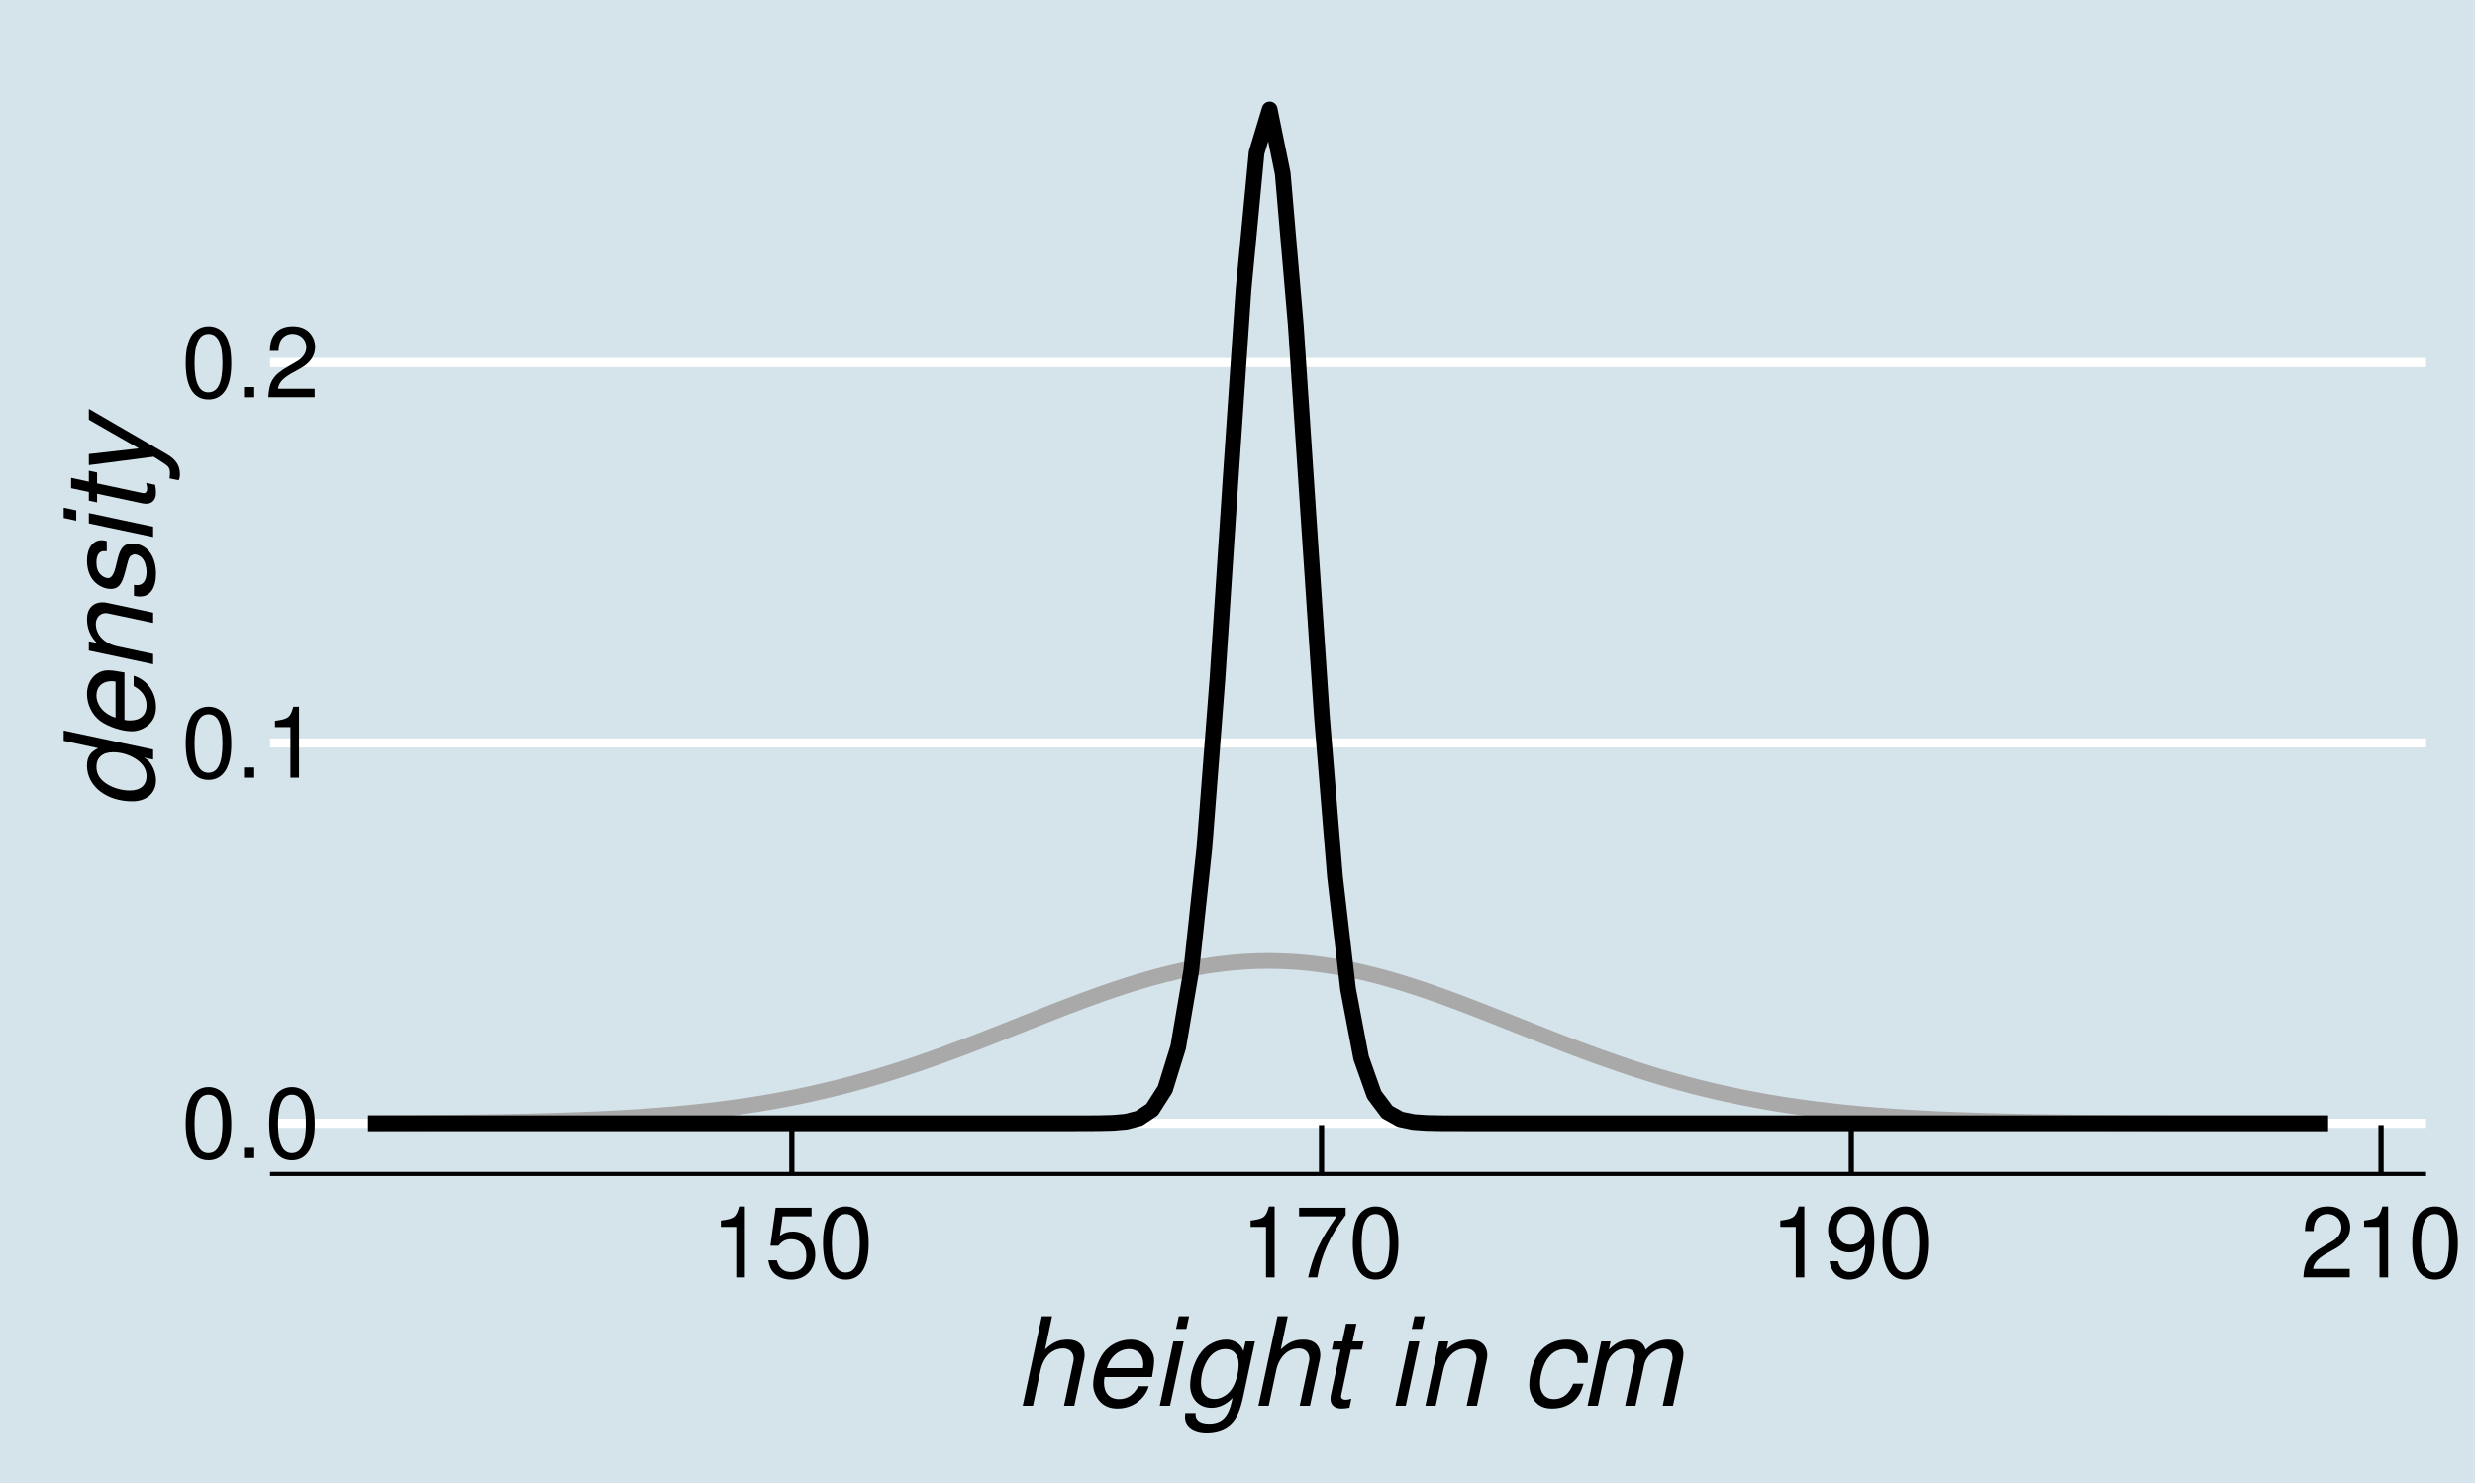
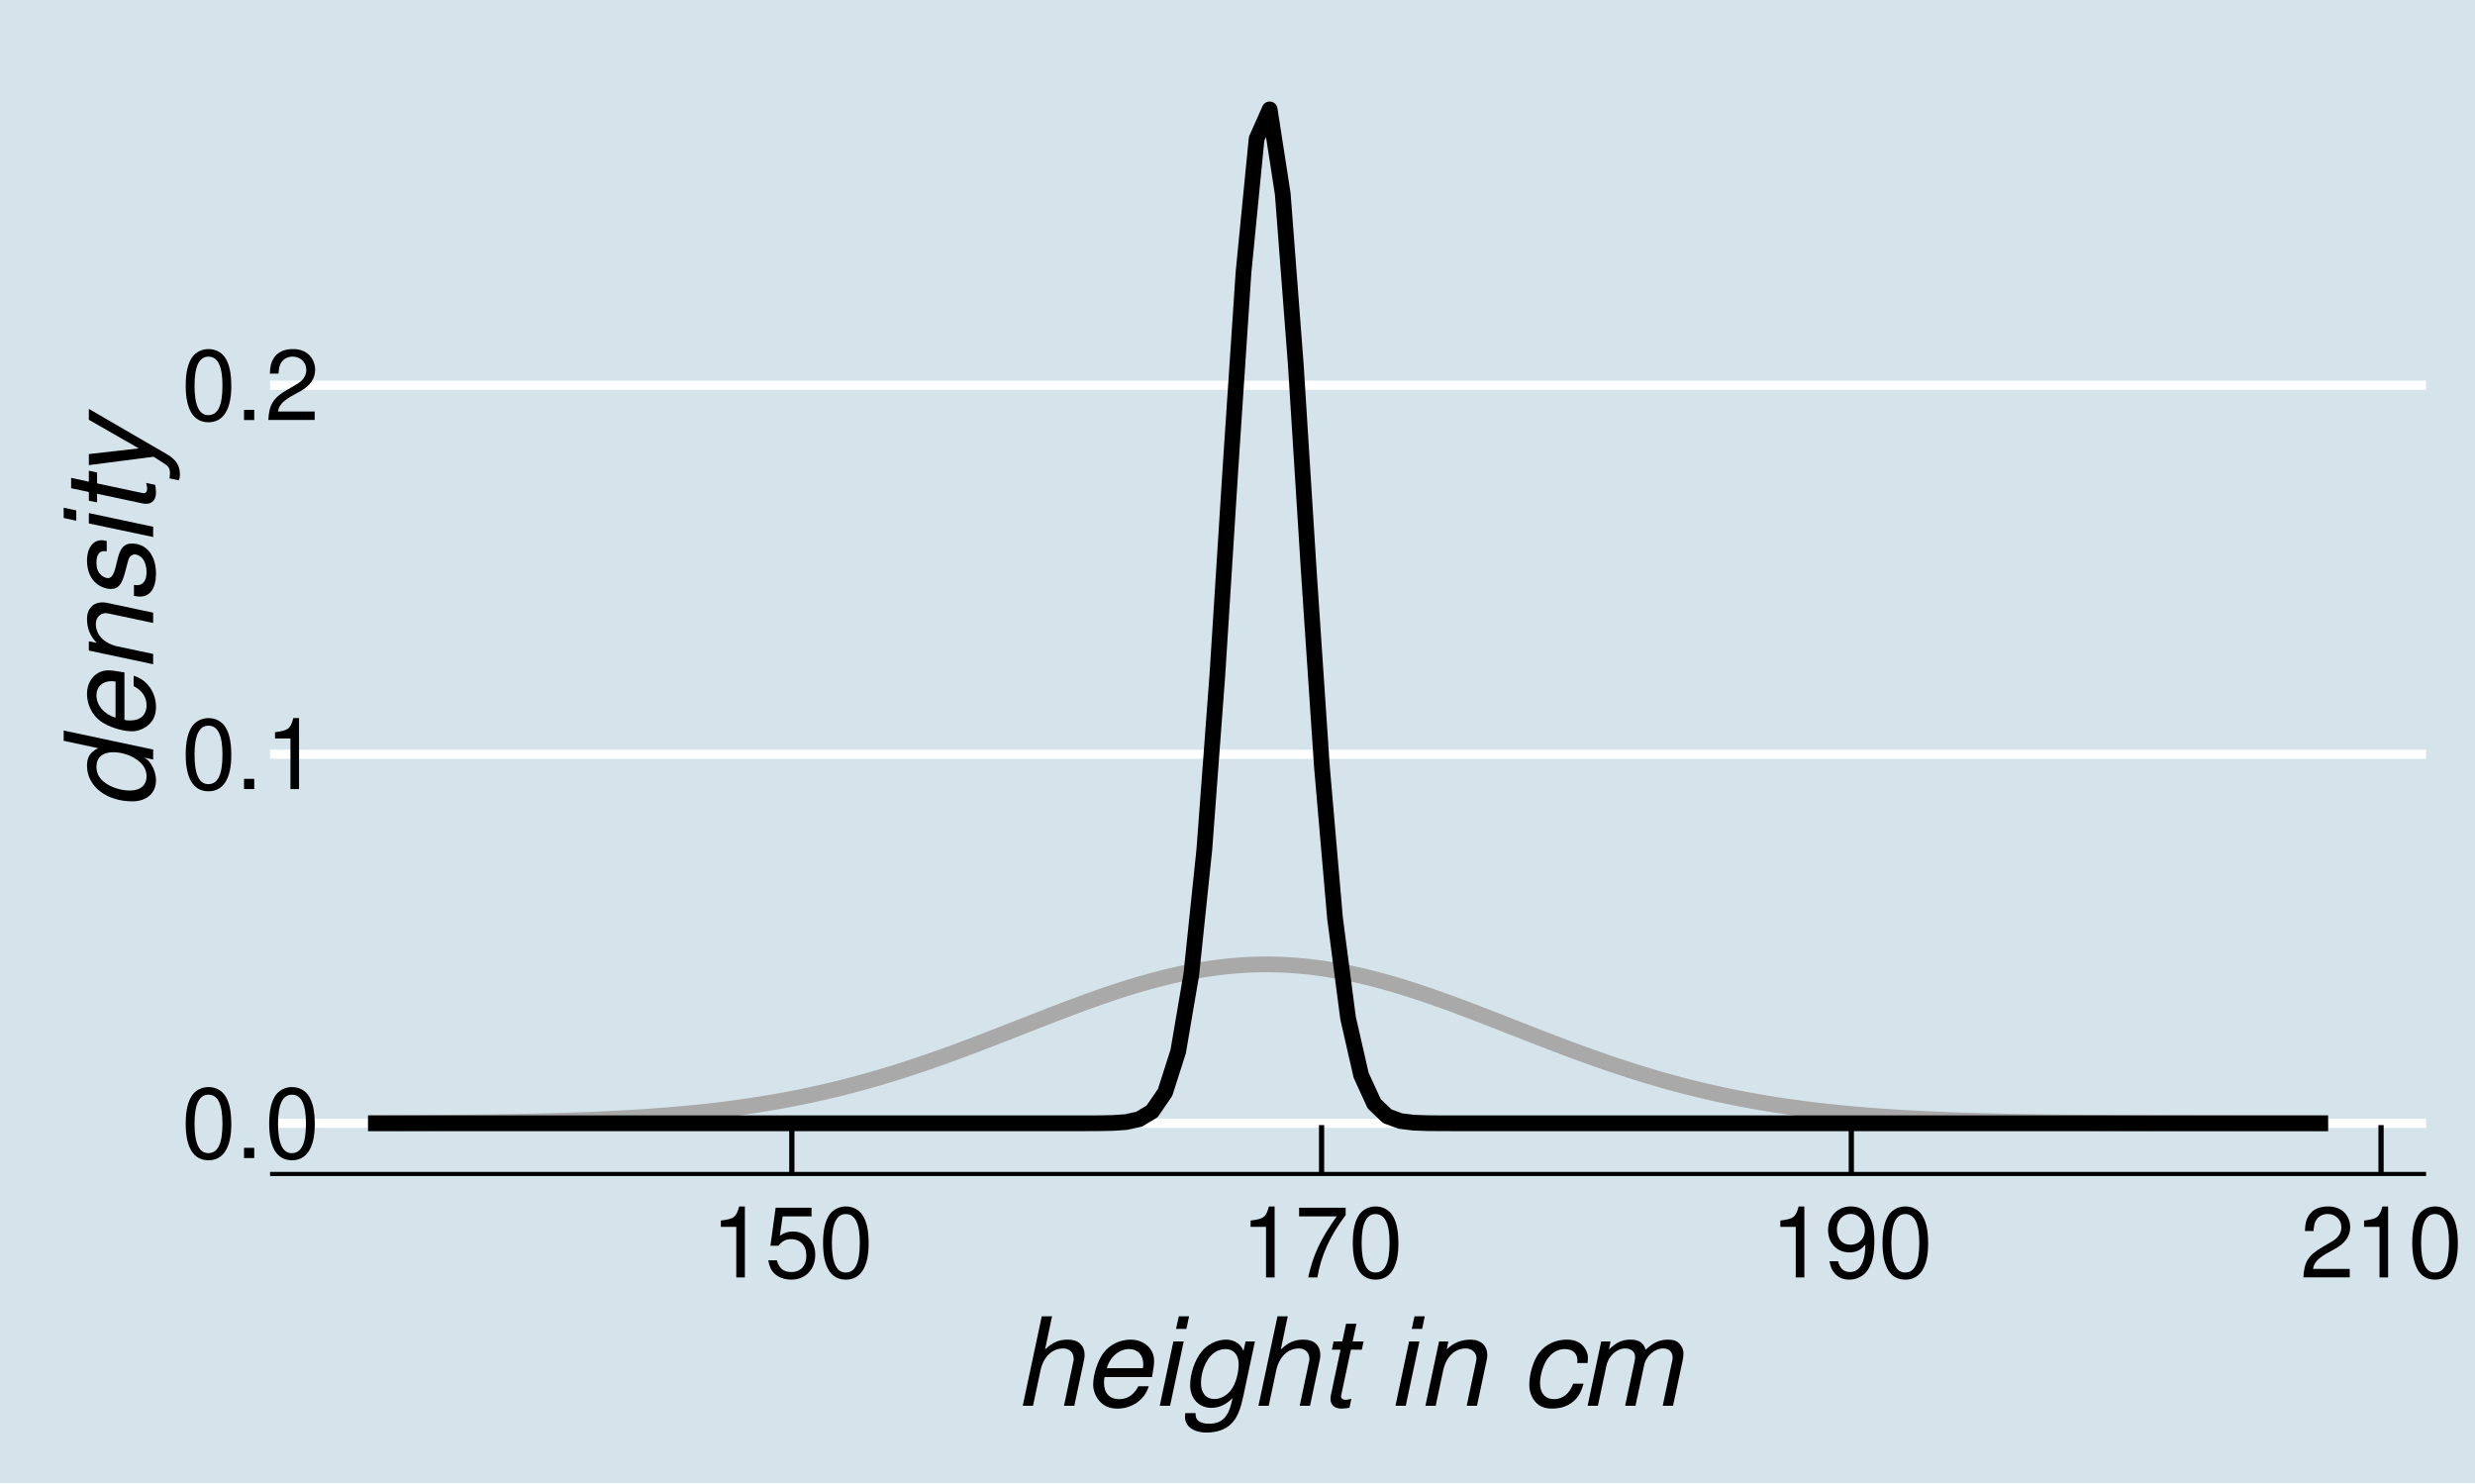
<svg xmlns="http://www.w3.org/2000/svg" xmlns:xlink="http://www.w3.org/1999/xlink" width="504pt" height="302pt" viewBox="0 0 504 302" version="1.1">
  <defs>
    <g>
      <symbol overflow="visible" id="glyph0-0">
        <path style="stroke:none;" d="" />
      </symbol>
      <symbol overflow="visible" id="glyph0-1">
        <path style="stroke:none;" d="M 5.5 -14.453 C 4.188 -14.453 2.984 -13.859 2.234 -12.875 C 1.312 -11.594 0.859 -9.688 0.859 -7 C 0.859 -2.125 2.453 0.453 5.5 0.453 C 8.5 0.453 10.141 -2.125 10.141 -6.875 C 10.141 -9.688 9.703 -11.562 8.766 -12.875 C 8.016 -13.875 6.844 -14.453 5.5 -14.453 Z M 5.5 -12.906 C 7.406 -12.906 8.344 -10.953 8.344 -7.047 C 8.344 -2.922 7.422 -1 5.453 -1 C 3.594 -1 2.656 -3 2.656 -6.984 C 2.656 -10.953 3.594 -12.906 5.5 -12.906 Z M 5.5 -12.906 " />
      </symbol>
      <symbol overflow="visible" id="glyph0-2">
        <path style="stroke:none;" d="M 3.812 -2.078 L 1.734 -2.078 L 1.734 0 L 3.812 0 Z M 3.812 -2.078 " />
      </symbol>
      <symbol overflow="visible" id="glyph0-3">
        <path style="stroke:none;" d="M 5.188 -10.297 L 5.188 0 L 6.938 0 L 6.938 -14.453 L 5.781 -14.453 C 5.156 -12.234 4.766 -11.938 2.047 -11.578 L 2.047 -10.297 Z M 5.188 -10.297 " />
      </symbol>
      <symbol overflow="visible" id="glyph0-4">
        <path style="stroke:none;" d="M 10.125 -1.734 L 2.656 -1.734 C 2.844 -2.938 3.484 -3.703 5.219 -4.766 L 7.219 -5.875 C 9.203 -6.984 10.219 -8.453 10.219 -10.234 C 10.219 -11.438 9.734 -12.562 8.906 -13.344 C 8.062 -14.094 7.016 -14.453 5.688 -14.453 C 3.875 -14.453 2.547 -13.812 1.766 -12.578 C 1.266 -11.812 1.047 -10.922 1 -9.453 L 2.766 -9.453 C 2.812 -10.438 2.938 -11.016 3.188 -11.5 C 3.641 -12.375 4.562 -12.922 5.625 -12.922 C 7.219 -12.922 8.422 -11.766 8.422 -10.203 C 8.422 -9.047 7.766 -8.047 6.5 -7.312 L 4.656 -6.234 C 1.703 -4.547 0.844 -3.188 0.688 -0.016 L 10.125 -0.016 Z M 10.125 -1.734 " />
      </symbol>
      <symbol overflow="visible" id="glyph0-5">
        <path style="stroke:none;" d="M 9.516 -14.188 L 2.203 -14.188 L 1.141 -6.453 L 2.766 -6.453 C 3.578 -7.438 4.266 -7.781 5.375 -7.781 C 7.281 -7.781 8.453 -6.484 8.453 -4.375 C 8.453 -2.344 7.281 -1.094 5.359 -1.094 C 3.812 -1.094 2.875 -1.875 2.453 -3.484 L 0.703 -3.484 C 0.938 -2.312 1.141 -1.766 1.562 -1.234 C 2.359 -0.156 3.797 0.453 5.406 0.453 C 8.266 0.453 10.266 -1.625 10.266 -4.625 C 10.266 -7.422 8.406 -9.344 5.688 -9.344 C 4.688 -9.344 3.875 -9.078 3.062 -8.484 L 3.625 -12.438 L 9.516 -12.438 Z M 9.516 -14.188 " />
      </symbol>
      <symbol overflow="visible" id="glyph0-6">
        <path style="stroke:none;" d="M 10.406 -14.188 L 0.922 -14.188 L 0.922 -12.438 L 8.578 -12.438 C 5.203 -7.625 3.812 -4.656 2.766 0 L 4.641 0 C 5.422 -4.547 7.203 -8.438 10.406 -12.703 Z M 10.406 -14.188 " />
      </symbol>
      <symbol overflow="visible" id="glyph0-7">
        <path style="stroke:none;" d="M 1.062 -3.297 C 1.406 -0.938 2.922 0.453 5.078 0.453 C 6.656 0.453 8.062 -0.297 8.906 -1.594 C 9.781 -3.016 10.188 -4.781 10.188 -7.406 C 10.188 -9.844 9.812 -11.375 8.984 -12.656 C 8.203 -13.844 6.953 -14.453 5.406 -14.453 C 2.703 -14.453 0.766 -12.438 0.766 -9.641 C 0.766 -6.984 2.562 -5.094 5.125 -5.094 C 6.453 -5.094 7.453 -5.578 8.359 -6.688 C 8.344 -3.078 7.219 -1.094 5.203 -1.094 C 3.953 -1.094 3.094 -1.906 2.812 -3.297 Z M 5.375 -12.922 C 7.016 -12.922 8.266 -11.547 8.266 -9.688 C 8.266 -7.906 7.062 -6.656 5.312 -6.656 C 3.625 -6.656 2.562 -7.859 2.562 -9.781 C 2.562 -11.594 3.734 -12.922 5.375 -12.922 Z M 5.375 -12.922 " />
      </symbol>
      <symbol overflow="visible" id="glyph1-0">
        <path style="stroke:none;" d="" />
      </symbol>
      <symbol overflow="visible" id="glyph1-1">
        <path style="stroke:none;" d="M 5.625 -18.219 L 1.75 0 L 3.844 0 L 5.375 -7.219 C 5.969 -9.969 7.719 -11.672 10 -11.672 C 11.281 -11.672 12.125 -10.828 12.125 -9.547 C 12.125 -9.25 12.125 -9.25 11.969 -8.578 L 10.156 0 L 12.25 0 L 14.25 -9.406 C 14.328 -9.719 14.344 -10.031 14.344 -10.328 C 14.344 -12.297 13.094 -13.469 10.969 -13.469 C 9.094 -13.469 7.906 -12.953 6.297 -11.469 L 7.719 -18.219 Z M 5.625 -18.219 " />
      </symbol>
      <symbol overflow="visible" id="glyph1-2">
        <path style="stroke:none;" d="M 14.078 -5.844 C 14.422 -7.797 14.5 -8.406 14.5 -9.203 C 14.5 -11.625 12.422 -13.469 9.719 -13.469 C 7.547 -13.469 5.469 -12.453 4.203 -10.781 C 3.031 -9.203 2.094 -6.375 2.094 -4.328 C 2.094 -2.969 2.703 -1.594 3.656 -0.672 C 4.531 0.172 5.625 0.578 7.047 0.578 C 10.047 0.578 12.625 -1.281 13.406 -3.969 L 11.297 -3.969 C 10.406 -2.25 9.078 -1.344 7.406 -1.344 C 5.422 -1.344 4.297 -2.578 4.297 -4.703 C 4.297 -5.25 4.328 -5.469 4.422 -5.844 Z M 4.875 -7.656 C 5.531 -9.953 7.375 -11.547 9.406 -11.547 C 11.172 -11.547 12.297 -10.344 12.297 -8.469 C 12.297 -8.25 12.281 -8.047 12.219 -7.656 Z M 4.875 -7.656 " />
      </symbol>
      <symbol overflow="visible" id="glyph1-3">
        <path style="stroke:none;" d="M 6.531 -13.094 L 4.422 -13.094 L 1.656 0 L 3.75 0 Z M 7.625 -18.219 L 5.531 -18.219 L 4.969 -15.656 L 7.078 -15.656 Z M 7.625 -18.219 " />
      </symbol>
      <symbol overflow="visible" id="glyph1-4">
        <path style="stroke:none;" d="M 13.125 -13.094 L 12.703 -11.156 C 12.328 -11.969 12.078 -12.328 11.531 -12.719 C 10.875 -13.203 10.078 -13.469 9.219 -13.469 C 7.297 -13.469 5.344 -12.531 4.125 -10.969 C 2.781 -9.297 1.844 -6.531 1.844 -4.203 C 1.844 -1.469 3.625 0.422 6.172 0.422 C 7.75 0.422 9.203 -0.25 10.469 -1.578 L 10.375 -1.094 C 9.656 2.297 8.328 3.656 5.656 3.656 C 3.953 3.656 2.953 2.969 2.953 1.844 L 2.953 1.5 L 0.844 1.5 C 0.828 1.953 0.797 2.203 0.797 2.281 C 0.797 4.203 2.531 5.453 5.219 5.453 C 7.219 5.453 8.969 4.844 10.094 3.781 C 11.344 2.578 12.031 1.047 12.703 -2.125 L 15.031 -13.094 Z M 9.078 -11.547 C 10.703 -11.547 11.719 -10.344 11.719 -8.469 C 11.719 -6.922 11.281 -5.094 10.578 -3.844 C 9.75 -2.328 8.281 -1.375 6.781 -1.375 C 5.094 -1.375 4.047 -2.594 4.047 -4.594 C 4.047 -6.094 4.453 -7.703 5.203 -9 C 6.094 -10.656 7.469 -11.547 9.078 -11.547 Z M 9.078 -11.547 " />
      </symbol>
      <symbol overflow="visible" id="glyph1-5">
        <path style="stroke:none;" d="M 9.156 -13.094 L 6.922 -13.094 L 7.703 -16.703 L 5.594 -16.703 L 4.828 -13.094 L 3.047 -13.094 L 2.703 -11.422 L 4.469 -11.422 L 2.5 -2.172 C 2.453 -1.922 2.422 -1.656 2.422 -1.406 C 2.422 -0.172 3.281 0.578 4.656 0.578 C 5.172 0.578 5.906 0.5 6.281 0.406 L 6.672 -1.422 C 5.844 -1.219 5.797 -1.219 5.469 -1.219 C 4.922 -1.219 4.578 -1.5 4.578 -1.906 C 4.578 -1.969 4.594 -2.094 4.625 -2.25 L 6.578 -11.422 L 8.797 -11.422 Z M 9.156 -13.094 " />
      </symbol>
      <symbol overflow="visible" id="glyph1-6">
        <path style="stroke:none;" d="" />
      </symbol>
      <symbol overflow="visible" id="glyph1-7">
        <path style="stroke:none;" d="M 4.531 -13.094 L 1.75 0 L 3.844 0 L 5.375 -7.219 C 5.969 -9.969 7.719 -11.672 9.969 -11.672 C 11.219 -11.672 12.156 -10.797 12.156 -9.656 C 12.156 -9.5 12.094 -9.156 12 -8.719 L 10.156 0 L 12.25 0 L 14.25 -9.406 C 14.328 -9.719 14.344 -10.031 14.344 -10.344 C 14.344 -12.25 13.031 -13.469 10.953 -13.469 C 9.047 -13.469 7.406 -12.797 6.094 -11.469 L 6.422 -13.094 Z M 4.531 -13.094 " />
      </symbol>
      <symbol overflow="visible" id="glyph1-8">
        <path style="stroke:none;" d="M 13.781 -8.703 L 13.797 -9.078 C 13.828 -9.453 13.844 -9.719 13.844 -9.797 C 13.844 -10.625 13.406 -11.625 12.75 -12.297 C 11.969 -13.094 10.953 -13.469 9.531 -13.469 C 7.281 -13.469 5.25 -12.531 3.922 -10.797 C 2.75 -9.281 1.906 -6.547 1.906 -4.25 C 1.906 -3.047 2.297 -1.844 3 -0.969 C 3.844 0.094 4.953 0.578 6.578 0.578 C 8.625 0.578 10.344 -0.156 11.5 -1.5 C 12.156 -2.25 12.547 -3.094 12.953 -4.5 L 10.844 -4.5 C 10.094 -2.453 8.719 -1.344 6.922 -1.344 C 5.172 -1.344 4.094 -2.578 4.094 -4.531 C 4.094 -6.125 4.625 -8.031 5.453 -9.328 C 6.406 -10.797 7.625 -11.547 9.156 -11.547 C 10.719 -11.547 11.703 -10.672 11.703 -9.25 C 11.703 -9.094 11.703 -8.922 11.672 -8.703 Z M 13.781 -8.703 " />
      </symbol>
      <symbol overflow="visible" id="glyph1-9">
        <path style="stroke:none;" d="M 4.547 -13.094 L 1.781 0 L 3.875 0 L 5.625 -8.219 C 6.031 -10.125 7.719 -11.672 9.406 -11.672 C 10.625 -11.672 11.453 -11 11.453 -9.953 C 11.453 -9.672 11.406 -9.344 11.344 -9.031 L 9.422 0 L 11.531 0 L 13.281 -8.219 C 13.672 -10.172 15.406 -11.672 17.203 -11.672 C 18.375 -11.672 19.094 -10.953 19.094 -9.75 C 19.094 -9.375 19.094 -9.375 18.875 -8.531 L 17.078 0 L 19.172 0 L 21.156 -9.328 C 21.219 -9.594 21.297 -10.422 21.297 -10.703 C 21.297 -11.375 21 -12.078 20.5 -12.625 C 19.953 -13.219 19.297 -13.469 18.125 -13.469 C 16.469 -13.469 15.078 -12.828 13.594 -11.406 C 13.203 -12.797 12.219 -13.469 10.578 -13.469 C 8.844 -13.469 7.719 -12.969 6.125 -11.469 L 6.453 -13.094 Z M 4.547 -13.094 " />
      </symbol>
      <symbol overflow="visible" id="glyph2-0">
        <path style="stroke:none;" d="" />
      </symbol>
      <symbol overflow="visible" id="glyph2-1">
        <path style="stroke:none;" d="M -18.219 -16.25 L -18.219 -14.156 L -11.203 -12.656 C -12.828 -11.844 -13.469 -10.844 -13.469 -9.078 C -13.469 -4.922 -9.531 -1.828 -4.25 -1.828 C -1.328 -1.828 0.578 -3.5 0.578 -6.094 C 0.578 -7.203 0.25 -8.328 -0.375 -9.328 C -0.828 -10.078 -1.203 -10.406 -1.906 -10.75 L 0 -10.344 L 0 -12.375 Z M -11.547 -8.875 C -11.547 -10.75 -10.297 -11.828 -8.172 -11.828 C -6.672 -11.828 -5.172 -11.422 -3.875 -10.672 C -2.203 -9.703 -1.344 -8.469 -1.344 -6.953 C -1.344 -5.094 -2.594 -4.031 -4.75 -4.031 C -6.172 -4.031 -7.75 -4.422 -9.031 -5.125 C -10.75 -6.078 -11.547 -7.281 -11.547 -8.875 Z M -11.547 -8.875 " />
      </symbol>
      <symbol overflow="visible" id="glyph2-2">
        <path style="stroke:none;" d="M -5.844 -14.078 C -7.797 -14.422 -8.406 -14.5 -9.203 -14.5 C -11.625 -14.5 -13.469 -12.422 -13.469 -9.719 C -13.469 -7.547 -12.453 -5.469 -10.781 -4.203 C -9.203 -3.031 -6.375 -2.094 -4.328 -2.094 C -2.969 -2.094 -1.594 -2.703 -0.672 -3.656 C 0.172 -4.531 0.578 -5.625 0.578 -7.047 C 0.578 -10.047 -1.281 -12.625 -3.969 -13.406 L -3.969 -11.297 C -2.25 -10.406 -1.344 -9.078 -1.344 -7.406 C -1.344 -5.422 -2.578 -4.297 -4.703 -4.297 C -5.25 -4.297 -5.469 -4.328 -5.844 -4.422 Z M -7.656 -4.875 C -9.953 -5.531 -11.547 -7.375 -11.547 -9.406 C -11.547 -11.172 -10.344 -12.297 -8.469 -12.297 C -8.25 -12.297 -8.047 -12.281 -7.656 -12.219 Z M -7.656 -4.875 " />
      </symbol>
      <symbol overflow="visible" id="glyph2-3">
        <path style="stroke:none;" d="M -13.094 -4.531 L 0 -1.75 L 0 -3.844 L -7.219 -5.375 C -9.969 -5.969 -11.672 -7.719 -11.672 -9.969 C -11.672 -11.219 -10.797 -12.156 -9.656 -12.156 C -9.5 -12.156 -9.156 -12.094 -8.719 -12 L 0 -10.156 L 0 -12.25 L -9.406 -14.25 C -9.719 -14.328 -10.031 -14.344 -10.344 -14.344 C -12.25 -14.344 -13.469 -13.031 -13.469 -10.953 C -13.469 -9.047 -12.797 -7.406 -11.469 -6.094 L -13.094 -6.422 Z M -13.094 -4.531 " />
      </symbol>
      <symbol overflow="visible" id="glyph2-4">
        <path style="stroke:none;" d="M -9.453 -12.844 C -9.969 -12.969 -10.203 -13 -10.531 -13 C -12.281 -13 -13.469 -11.344 -13.469 -8.906 C -13.469 -7.125 -12.953 -5.594 -11.969 -4.578 C -11.094 -3.656 -9.797 -3.078 -8.625 -3.078 C -7.094 -3.078 -6.375 -3.953 -5.703 -6.531 L -5.219 -8.375 C -5 -9.203 -4.844 -9.578 -4.578 -9.797 C -4.344 -9.969 -3.969 -10.125 -3.75 -10.125 C -3.281 -10.125 -2.531 -9.75 -2.203 -9.328 C -1.672 -8.703 -1.344 -7.625 -1.344 -6.547 C -1.344 -4.797 -2.031 -3.844 -3.281 -3.844 C -3.422 -3.844 -3.656 -3.875 -3.906 -3.906 L -3.906 -1.672 C -3.328 -1.547 -3.031 -1.531 -2.625 -1.531 C -0.625 -1.531 0.578 -3.25 0.578 -6.172 C 0.578 -9.906 -1.344 -12.328 -4.328 -12.328 C -5.844 -12.328 -6.656 -11.5 -7.203 -9.297 L -7.672 -7.406 C -8.031 -6 -8.531 -5.281 -9.172 -5.281 C -9.672 -5.281 -10.297 -5.578 -10.719 -6.031 C -11.297 -6.625 -11.547 -7.375 -11.547 -8.469 C -11.547 -9.953 -11 -10.781 -10 -10.781 C -9.844 -10.781 -9.656 -10.781 -9.453 -10.75 Z M -9.453 -12.844 " />
      </symbol>
      <symbol overflow="visible" id="glyph2-5">
        <path style="stroke:none;" d="M -13.094 -6.531 L -13.094 -4.422 L 0 -1.656 L 0 -3.75 Z M -18.219 -7.625 L -18.219 -5.531 L -15.656 -4.969 L -15.656 -7.078 Z M -18.219 -7.625 " />
      </symbol>
      <symbol overflow="visible" id="glyph2-6">
        <path style="stroke:none;" d="M -13.094 -9.156 L -13.094 -6.922 L -16.703 -7.703 L -16.703 -5.594 L -13.094 -4.828 L -13.094 -3.047 L -11.422 -2.703 L -11.422 -4.469 L -2.172 -2.5 C -1.922 -2.453 -1.656 -2.422 -1.406 -2.422 C -0.172 -2.422 0.578 -3.281 0.578 -4.656 C 0.578 -5.172 0.5 -5.906 0.406 -6.281 L -1.422 -6.672 C -1.219 -5.844 -1.219 -5.797 -1.219 -5.469 C -1.219 -4.922 -1.5 -4.578 -1.906 -4.578 C -1.969 -4.578 -2.094 -4.594 -2.25 -4.625 L -11.422 -6.578 L -11.422 -8.797 Z M -13.094 -9.156 " />
      </symbol>
      <symbol overflow="visible" id="glyph2-7">
        <path style="stroke:none;" d="M -13.094 -12.531 L -2.922 -6.703 L -13.094 -5.547 L -13.094 -3.297 L 0.094 -5 L 2.125 -3.703 C 3.172 -3.031 3.422 -2.656 3.422 -1.672 C 3.422 -1.422 3.422 -1.328 3.328 -0.594 L 5.203 -0.203 C 5.406 -0.656 5.453 -0.953 5.453 -1.422 C 5.453 -3.203 4.625 -4.469 2.75 -5.547 L -13.094 -14.75 Z M -13.094 -12.531 " />
      </symbol>
    </g>
    <clipPath id="clip1">
      <path d="M 54.992 227 L 494.035 227 L 494.035 230 L 54.992 230 Z M 54.992 227 " />
    </clipPath>
    <clipPath id="clip2">
-       <path d="M 54.992 150 L 494.035 150 L 494.035 153 L 54.992 153 Z M 54.992 150 " />
+       <path d="M 54.992 152 L 494.035 152 L 494.035 155 L 54.992 155 Z M 54.992 152 " />
    </clipPath>
    <clipPath id="clip3">
-       <path d="M 54.992 72 L 494.035 72 L 494.035 75 L 54.992 75 Z M 54.992 72 " />
+       <path d="M 54.992 77 L 494.035 77 L 494.035 80 L 54.992 80 Z M 54.992 77 " />
    </clipPath>
  </defs>
  <g id="surface6">
    <rect x="0" y="0" width="504" height="302" style="fill:rgb(100%,100%,100%);fill-opacity:1;stroke:none;" />
    <rect x="0" y="0" width="504" height="302" style="fill:rgb(83.529%,89.412%,92.157%);fill-opacity:1;stroke:none;" />
    <g clip-path="url(#clip1)" clip-rule="nonzero">
      <path style="fill:none;stroke-width:1.867;stroke-linecap:butt;stroke-linejoin:round;stroke:rgb(100%,100%,100%);stroke-opacity:1;stroke-miterlimit:10;" d="M 54.992 228.742 L 494.039 228.742 " />
    </g>
    <g clip-path="url(#clip2)" clip-rule="nonzero">
-       <path style="fill:none;stroke-width:1.867;stroke-linecap:butt;stroke-linejoin:round;stroke:rgb(100%,100%,100%);stroke-opacity:1;stroke-miterlimit:10;" d="M 54.992 151.285 L 494.039 151.285 " />
+       <path style="fill:none;stroke-width:1.867;stroke-linecap:butt;stroke-linejoin:round;stroke:rgb(100%,100%,100%);stroke-opacity:1;stroke-miterlimit:10;" d="M 54.992 153.602 L 494.039 153.602 " />
    </g>
    <g clip-path="url(#clip3)" clip-rule="nonzero">
-       <path style="fill:none;stroke-width:1.867;stroke-linecap:butt;stroke-linejoin:round;stroke:rgb(100%,100%,100%);stroke-opacity:1;stroke-miterlimit:10;" d="M 54.992 73.828 L 494.039 73.828 " />
+       <path style="fill:none;stroke-width:1.867;stroke-linecap:butt;stroke-linejoin:round;stroke:rgb(100%,100%,100%);stroke-opacity:1;stroke-miterlimit:10;" d="M 54.992 78.457 L 494.039 78.457 " />
    </g>
-     <path style="fill:none;stroke-width:3.201;stroke-linecap:butt;stroke-linejoin:round;stroke:rgb(66.275%,66.275%,66.275%);stroke-opacity:1;stroke-miterlimit:10;" d="M 74.949 228.699 L 77.609 228.691 L 80.27 228.68 L 82.934 228.668 L 85.594 228.652 L 88.254 228.633 L 93.574 228.586 L 96.234 228.555 L 98.898 228.523 L 101.559 228.48 L 104.219 228.434 L 106.879 228.383 L 109.539 228.32 L 112.203 228.25 L 114.863 228.168 L 117.523 228.074 L 120.184 227.973 L 122.844 227.852 L 125.504 227.719 L 128.168 227.566 L 130.828 227.395 L 133.488 227.203 L 136.148 226.992 L 138.809 226.754 L 141.473 226.492 L 144.133 226.203 L 146.793 225.883 L 149.453 225.535 L 152.113 225.152 L 154.777 224.734 L 157.438 224.281 L 160.098 223.789 L 162.758 223.262 L 165.418 222.691 L 168.078 222.082 L 170.742 221.434 L 173.402 220.742 L 176.062 220.008 L 178.723 219.234 L 181.383 218.422 L 184.047 217.57 L 186.707 216.684 L 189.367 215.762 L 192.027 214.809 L 194.688 213.828 L 197.348 212.824 L 200.012 211.797 L 202.672 210.754 L 205.332 209.703 L 210.652 207.586 L 213.316 206.531 L 215.977 205.492 L 218.637 204.473 L 221.297 203.477 L 223.957 202.516 L 226.621 201.594 L 229.281 200.715 L 231.941 199.891 L 234.602 199.125 L 237.262 198.422 L 239.922 197.789 L 242.586 197.234 L 245.246 196.754 L 247.906 196.359 L 250.566 196.051 L 253.227 195.832 L 255.891 195.703 L 258.551 195.664 L 261.211 195.723 L 263.871 195.867 L 266.531 196.105 L 269.191 196.43 L 271.855 196.844 L 274.516 197.336 L 277.176 197.91 L 279.836 198.559 L 282.496 199.273 L 285.16 200.051 L 287.82 200.887 L 290.48 201.773 L 293.141 202.703 L 295.801 203.676 L 298.461 204.676 L 301.125 205.699 L 303.785 206.742 L 306.445 207.797 L 311.766 209.914 L 314.43 210.965 L 317.09 212.004 L 319.75 213.027 L 322.41 214.027 L 325.07 215.004 L 327.734 215.949 L 330.395 216.863 L 333.055 217.746 L 335.715 218.586 L 338.375 219.395 L 341.035 220.156 L 343.699 220.883 L 346.359 221.566 L 349.02 222.207 L 351.68 222.809 L 354.34 223.371 L 357.004 223.891 L 359.664 224.375 L 362.324 224.82 L 364.984 225.23 L 367.645 225.605 L 370.305 225.949 L 372.969 226.262 L 375.629 226.547 L 378.289 226.805 L 380.949 227.035 L 383.609 227.242 L 386.273 227.43 L 388.934 227.598 L 391.594 227.746 L 394.254 227.875 L 396.914 227.992 L 399.578 228.094 L 402.238 228.184 L 404.898 228.266 L 407.559 228.332 L 410.219 228.395 L 412.879 228.445 L 415.543 228.492 L 420.863 228.562 L 426.184 228.617 L 428.848 228.637 L 436.828 228.684 L 439.488 228.691 L 442.148 228.703 L 444.812 228.711 L 450.133 228.719 L 452.793 228.727 L 455.453 228.727 L 458.117 228.73 L 460.777 228.734 L 463.438 228.734 L 466.098 228.738 L 471.418 228.738 L 474.082 228.742 " />
-     <path style="fill:none;stroke-width:3.201;stroke-linecap:butt;stroke-linejoin:round;stroke:rgb(0%,0%,0%);stroke-opacity:1;stroke-miterlimit:10;" d="M 74.949 228.742 L 218.637 228.742 L 221.297 228.738 L 223.957 228.719 L 226.621 228.652 L 229.281 228.422 L 231.941 227.742 L 234.602 225.965 L 237.262 221.809 L 239.922 213.238 L 242.586 197.637 L 245.246 172.773 L 247.906 138.418 L 250.566 98 L 253.227 58.996 L 255.891 31.074 L 258.551 22.277 L 261.211 35.316 L 263.871 66.211 L 266.531 106.242 L 269.191 145.93 L 271.855 178.531 L 274.516 201.434 L 277.176 215.422 L 279.836 222.914 L 282.496 226.457 L 285.16 227.938 L 287.82 228.488 L 290.48 228.672 L 293.141 228.727 L 295.801 228.738 L 298.461 228.742 L 474.082 228.742 " />
+     <path style="fill:none;stroke-width:3.201;stroke-linecap:butt;stroke-linejoin:round;stroke:rgb(66.275%,66.275%,66.275%);stroke-opacity:1;stroke-miterlimit:10;" d="M 74.949 228.703 L 80.27 228.688 L 82.934 228.672 L 85.594 228.66 L 90.914 228.621 L 93.574 228.598 L 96.234 228.57 L 98.898 228.539 L 101.559 228.5 L 104.219 228.457 L 106.879 228.406 L 109.539 228.352 L 112.203 228.281 L 114.863 228.207 L 117.523 228.117 L 120.184 228.02 L 122.844 227.906 L 125.504 227.777 L 128.168 227.633 L 130.828 227.469 L 133.488 227.285 L 136.148 227.082 L 138.809 226.852 L 141.473 226.602 L 144.133 226.32 L 146.793 226.012 L 149.453 225.672 L 152.113 225.301 L 154.777 224.895 L 157.438 224.457 L 160.098 223.977 L 162.758 223.461 L 165.418 222.906 L 168.078 222.309 L 170.742 221.676 L 173.402 220.996 L 176.062 220.277 L 178.723 219.52 L 181.383 218.723 L 184.047 217.887 L 186.707 217.016 L 189.367 216.109 L 192.027 215.172 L 194.688 214.203 L 197.348 213.211 L 200.012 212.199 L 202.672 211.172 L 205.332 210.133 L 210.652 208.047 L 213.316 207.008 L 215.977 205.984 L 218.637 204.977 L 221.297 203.996 L 223.957 203.051 L 226.621 202.141 L 229.281 201.277 L 231.941 200.469 L 234.602 199.715 L 237.262 199.027 L 239.922 198.41 L 242.586 197.867 L 245.246 197.406 L 247.906 197.023 L 250.566 196.73 L 253.227 196.523 L 255.891 196.41 L 258.551 196.387 L 261.211 196.457 L 263.871 196.617 L 266.531 196.863 L 269.191 197.203 L 271.855 197.625 L 274.516 198.125 L 277.176 198.707 L 279.836 199.359 L 282.496 200.078 L 285.16 200.859 L 287.82 201.699 L 290.48 202.586 L 293.141 203.512 L 295.801 204.477 L 298.461 205.473 L 301.125 206.488 L 303.785 207.52 L 311.766 210.648 L 314.43 211.684 L 317.09 212.703 L 319.75 213.707 L 322.41 214.684 L 325.07 215.637 L 327.734 216.562 L 330.395 217.449 L 333.055 218.305 L 335.715 219.121 L 338.375 219.902 L 341.035 220.641 L 343.699 221.336 L 346.359 221.992 L 349.02 222.609 L 351.68 223.188 L 354.34 223.723 L 357.004 224.219 L 359.664 224.68 L 362.324 225.102 L 364.984 225.488 L 367.645 225.844 L 370.305 226.168 L 372.969 226.461 L 375.629 226.727 L 378.289 226.969 L 380.949 227.184 L 383.609 227.379 L 386.273 227.551 L 388.934 227.707 L 391.594 227.844 L 394.254 227.961 L 396.914 228.07 L 399.578 228.164 L 402.238 228.246 L 404.898 228.316 L 407.559 228.379 L 410.219 228.434 L 412.879 228.48 L 415.543 228.52 L 418.203 228.555 L 420.863 228.586 L 426.184 228.633 L 428.848 228.652 L 431.508 228.668 L 436.828 228.691 L 442.148 228.707 L 444.812 228.715 L 455.453 228.73 L 458.117 228.734 L 460.777 228.734 L 463.438 228.738 L 468.758 228.738 L 471.418 228.742 L 474.082 228.742 " />
+     <path style="fill:none;stroke-width:3.201;stroke-linecap:butt;stroke-linejoin:round;stroke:rgb(0%,0%,0%);stroke-opacity:1;stroke-miterlimit:10;" d="M 74.949 228.742 L 221.297 228.742 L 223.957 228.727 L 226.621 228.676 L 229.281 228.496 L 231.941 227.922 L 234.602 226.332 L 237.262 222.449 L 239.922 214.121 L 242.586 198.488 L 245.246 173.016 L 247.906 137.371 L 250.566 95.371 L 253.227 55.434 L 255.891 28.258 L 258.551 22.277 L 261.211 39.457 L 263.871 74.258 L 266.531 116.5 L 269.191 156.141 L 271.855 186.938 L 274.516 207.312 L 277.176 218.965 L 279.836 224.77 L 282.496 227.309 L 285.16 228.281 L 287.82 228.613 L 290.48 228.711 L 293.141 228.734 L 295.801 228.742 L 474.082 228.742 " />
    <g style="fill:rgb(0%,0%,0%);fill-opacity:1;">
      <use xlink:href="#glyph0-1" x="36.957" y="235.822" />
      <use xlink:href="#glyph0-2" x="47.957" y="235.822" />
      <use xlink:href="#glyph0-1" x="53.957" y="235.822" />
    </g>
    <g style="fill:rgb(0%,0%,0%);fill-opacity:1;">
-       <use xlink:href="#glyph0-1" x="36.957" y="158.365" />
-       <use xlink:href="#glyph0-2" x="47.957" y="158.365" />
-       <use xlink:href="#glyph0-3" x="53.957" y="158.365" />
+       <use xlink:href="#glyph0-1" x="36.957" y="160.682" />
+       <use xlink:href="#glyph0-2" x="47.957" y="160.682" />
+       <use xlink:href="#glyph0-3" x="53.957" y="160.682" />
    </g>
    <g style="fill:rgb(0%,0%,0%);fill-opacity:1;">
-       <use xlink:href="#glyph0-1" x="36.957" y="80.908" />
-       <use xlink:href="#glyph0-2" x="47.957" y="80.908" />
-       <use xlink:href="#glyph0-4" x="53.957" y="80.908" />
+       <use xlink:href="#glyph0-1" x="36.957" y="85.537" />
+       <use xlink:href="#glyph0-2" x="47.957" y="85.537" />
+       <use xlink:href="#glyph0-4" x="53.957" y="85.537" />
    </g>
    <path style="fill:none;stroke-width:0.854;stroke-linecap:butt;stroke-linejoin:round;stroke:rgb(0%,0%,0%);stroke-opacity:1;stroke-miterlimit:10;" d="M 54.992 239.066 L 494.039 239.066 " />
    <path style="fill:none;stroke-width:1.067;stroke-linecap:butt;stroke-linejoin:round;stroke:rgb(0%,0%,0%);stroke-opacity:1;stroke-miterlimit:10;" d="M 161.246 229.105 L 161.246 239.066 " />
    <path style="fill:none;stroke-width:1.067;stroke-linecap:butt;stroke-linejoin:round;stroke:rgb(0%,0%,0%);stroke-opacity:1;stroke-miterlimit:10;" d="M 269.121 229.105 L 269.121 239.066 " />
    <path style="fill:none;stroke-width:1.067;stroke-linecap:butt;stroke-linejoin:round;stroke:rgb(0%,0%,0%);stroke-opacity:1;stroke-miterlimit:10;" d="M 376.996 229.105 L 376.996 239.066 " />
    <path style="fill:none;stroke-width:1.067;stroke-linecap:butt;stroke-linejoin:round;stroke:rgb(0%,0%,0%);stroke-opacity:1;stroke-miterlimit:10;" d="M 484.867 229.105 L 484.867 239.066 " />
    <g style="fill:rgb(0%,0%,0%);fill-opacity:1;">
      <use xlink:href="#glyph0-3" x="144.746" y="260.131" />
      <use xlink:href="#glyph0-5" x="155.746" y="260.131" />
      <use xlink:href="#glyph0-1" x="166.746" y="260.131" />
    </g>
    <g style="fill:rgb(0%,0%,0%);fill-opacity:1;">
      <use xlink:href="#glyph0-3" x="252.621" y="260.131" />
      <use xlink:href="#glyph0-6" x="263.621" y="260.131" />
      <use xlink:href="#glyph0-1" x="274.621" y="260.131" />
    </g>
    <g style="fill:rgb(0%,0%,0%);fill-opacity:1;">
      <use xlink:href="#glyph0-3" x="360.496" y="260.131" />
      <use xlink:href="#glyph0-7" x="371.496" y="260.131" />
      <use xlink:href="#glyph0-1" x="382.496" y="260.131" />
    </g>
    <g style="fill:rgb(0%,0%,0%);fill-opacity:1;">
      <use xlink:href="#glyph0-4" x="468.367" y="260.131" />
      <use xlink:href="#glyph0-3" x="479.367" y="260.131" />
      <use xlink:href="#glyph0-1" x="490.367" y="260.131" />
    </g>
    <g style="fill:rgb(0%,0%,0%);fill-opacity:1;">
      <use xlink:href="#glyph1-1" x="206.516" y="286.268" />
      <use xlink:href="#glyph1-2" x="220.516" y="286.268" />
      <use xlink:href="#glyph1-3" x="234.516" y="286.268" />
      <use xlink:href="#glyph1-4" x="240.516" y="286.268" />
      <use xlink:href="#glyph1-1" x="254.516" y="286.268" />
      <use xlink:href="#glyph1-5" x="268.516" y="286.268" />
      <use xlink:href="#glyph1-6" x="275.516" y="286.268" />
      <use xlink:href="#glyph1-3" x="282.516" y="286.268" />
      <use xlink:href="#glyph1-7" x="288.516" y="286.268" />
      <use xlink:href="#glyph1-6" x="302.516" y="286.268" />
      <use xlink:href="#glyph1-8" x="309.516" y="286.268" />
      <use xlink:href="#glyph1-9" x="321.516" y="286.268" />
    </g>
    <g style="fill:rgb(0%,0%,0%);fill-opacity:1;">
      <use xlink:href="#glyph2-1" x="31.186" y="165.012" />
      <use xlink:href="#glyph2-2" x="31.186" y="151.012" />
      <use xlink:href="#glyph2-3" x="31.186" y="137.012" />
      <use xlink:href="#glyph2-4" x="31.186" y="123.012" />
      <use xlink:href="#glyph2-5" x="31.186" y="111.012" />
      <use xlink:href="#glyph2-6" x="31.186" y="105.012" />
      <use xlink:href="#glyph2-7" x="31.186" y="98.012" />
    </g>
  </g>
</svg>
